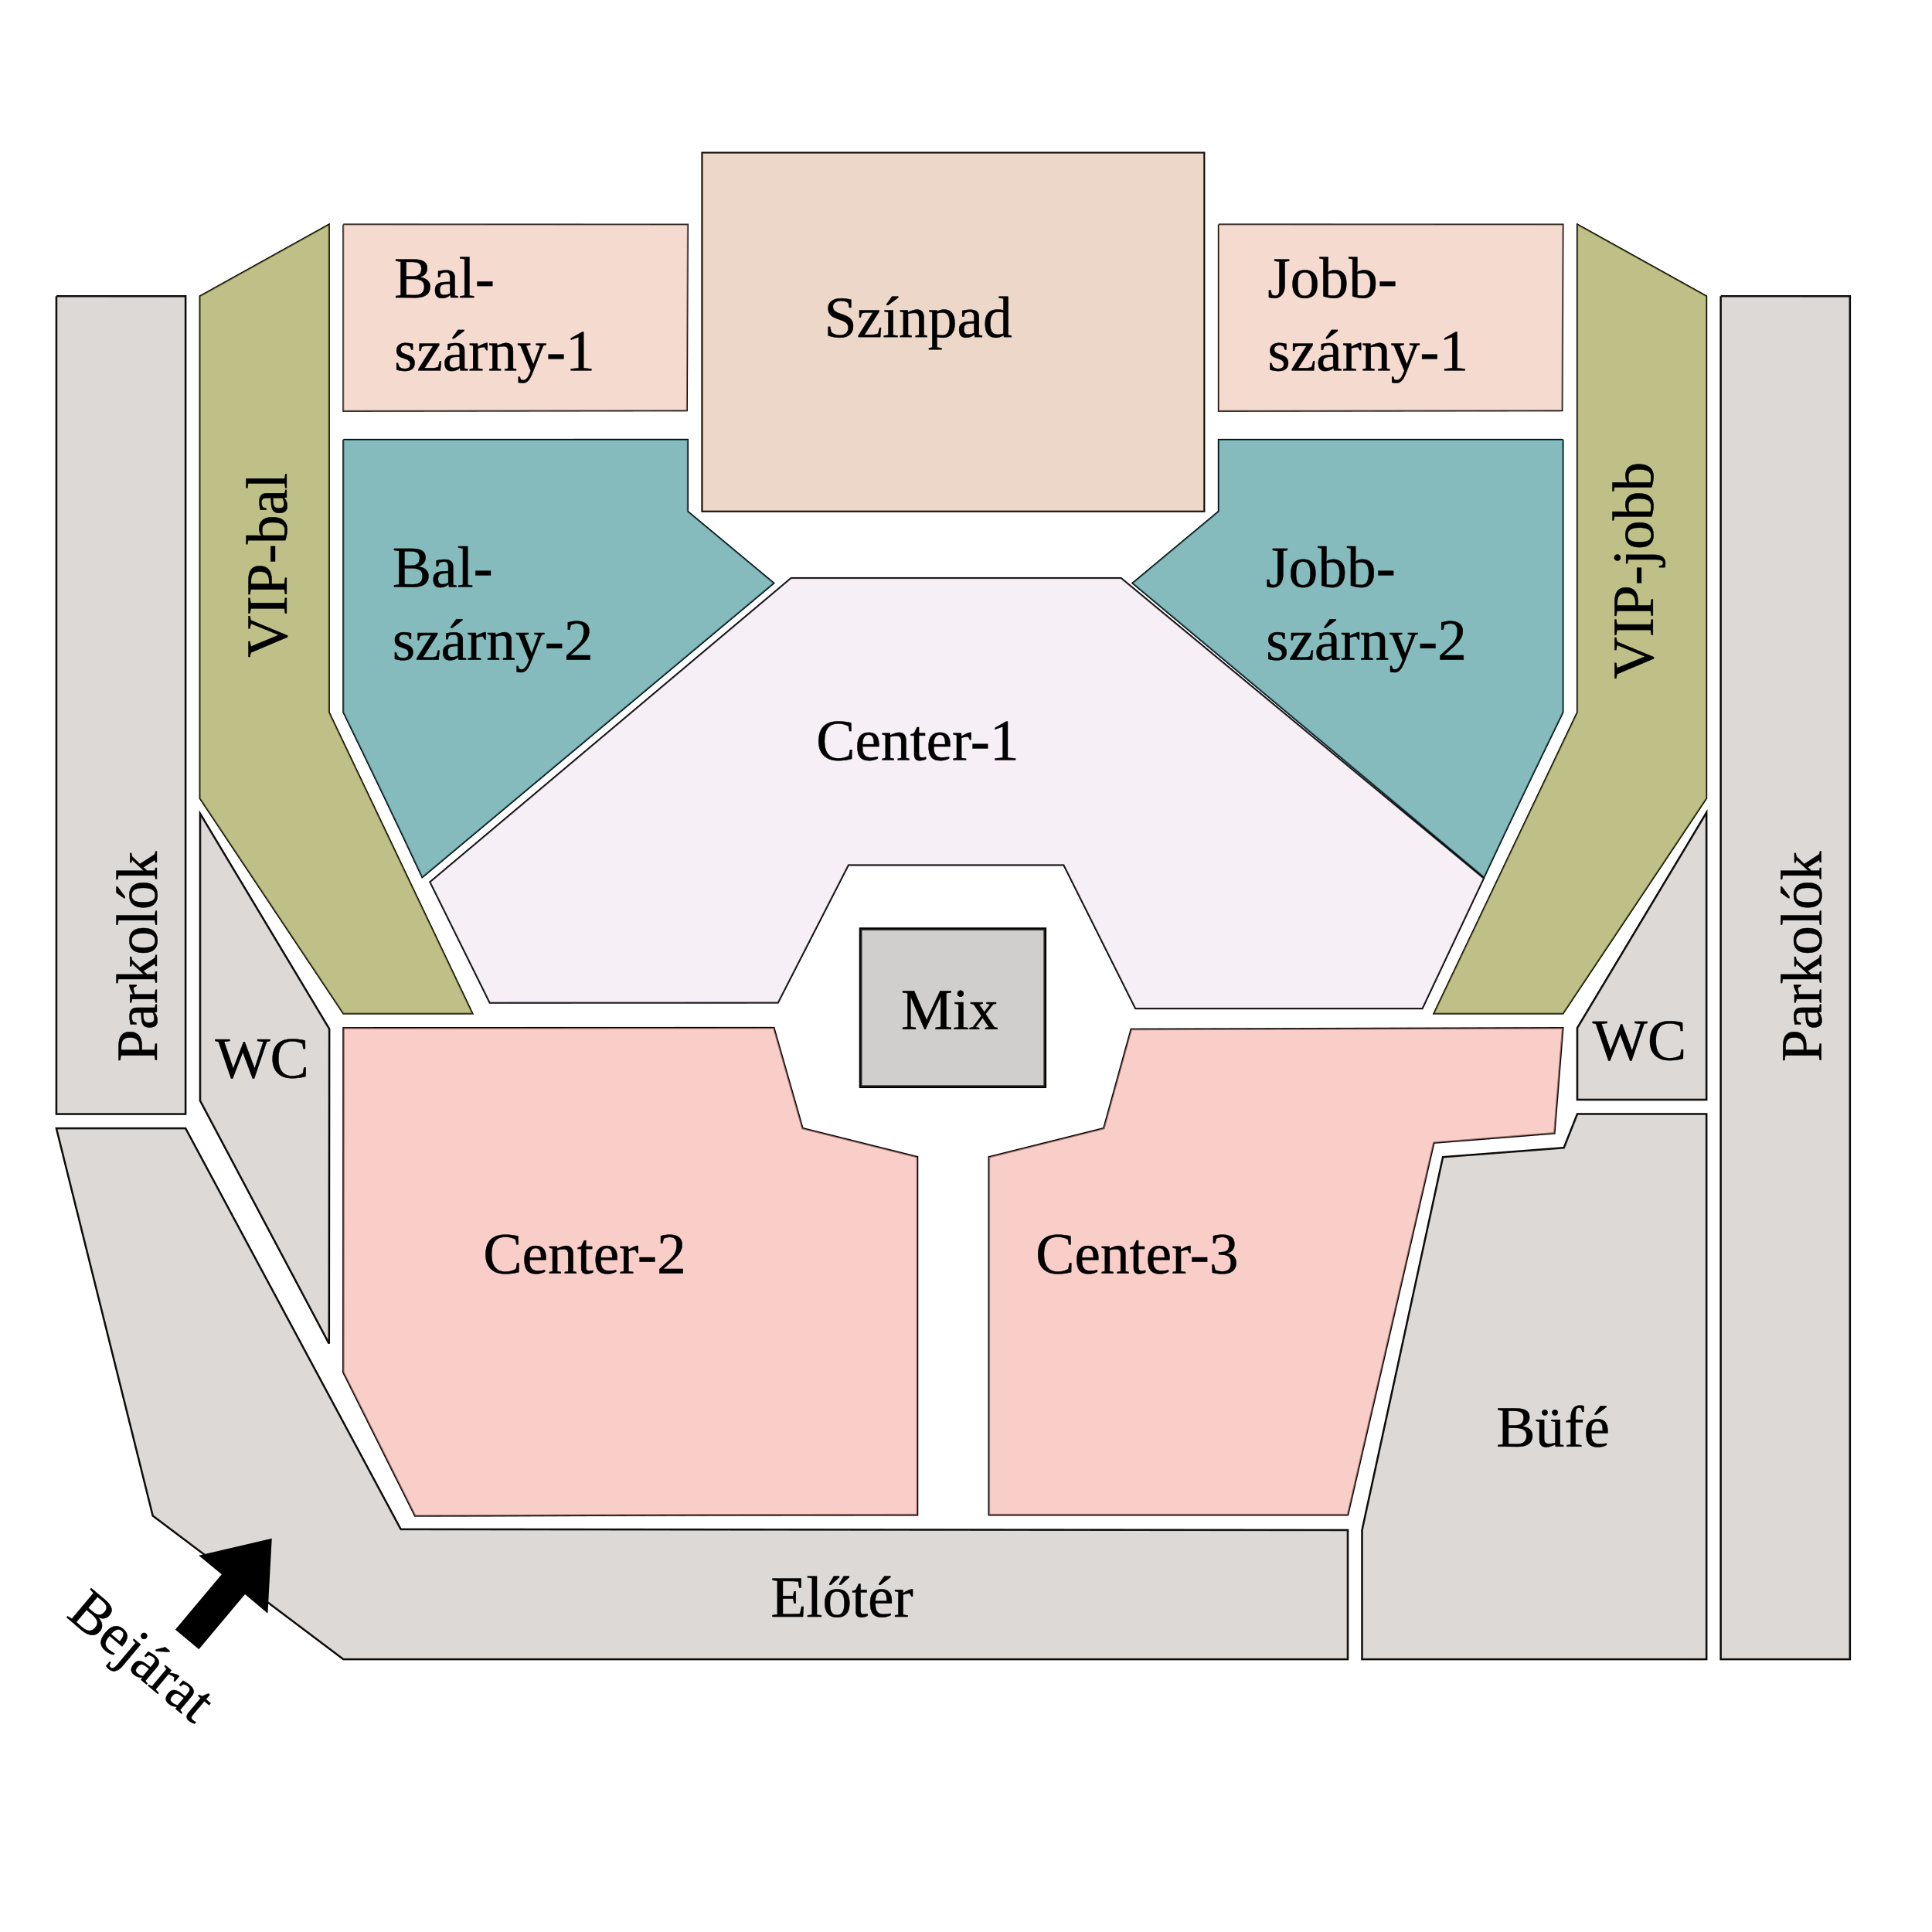
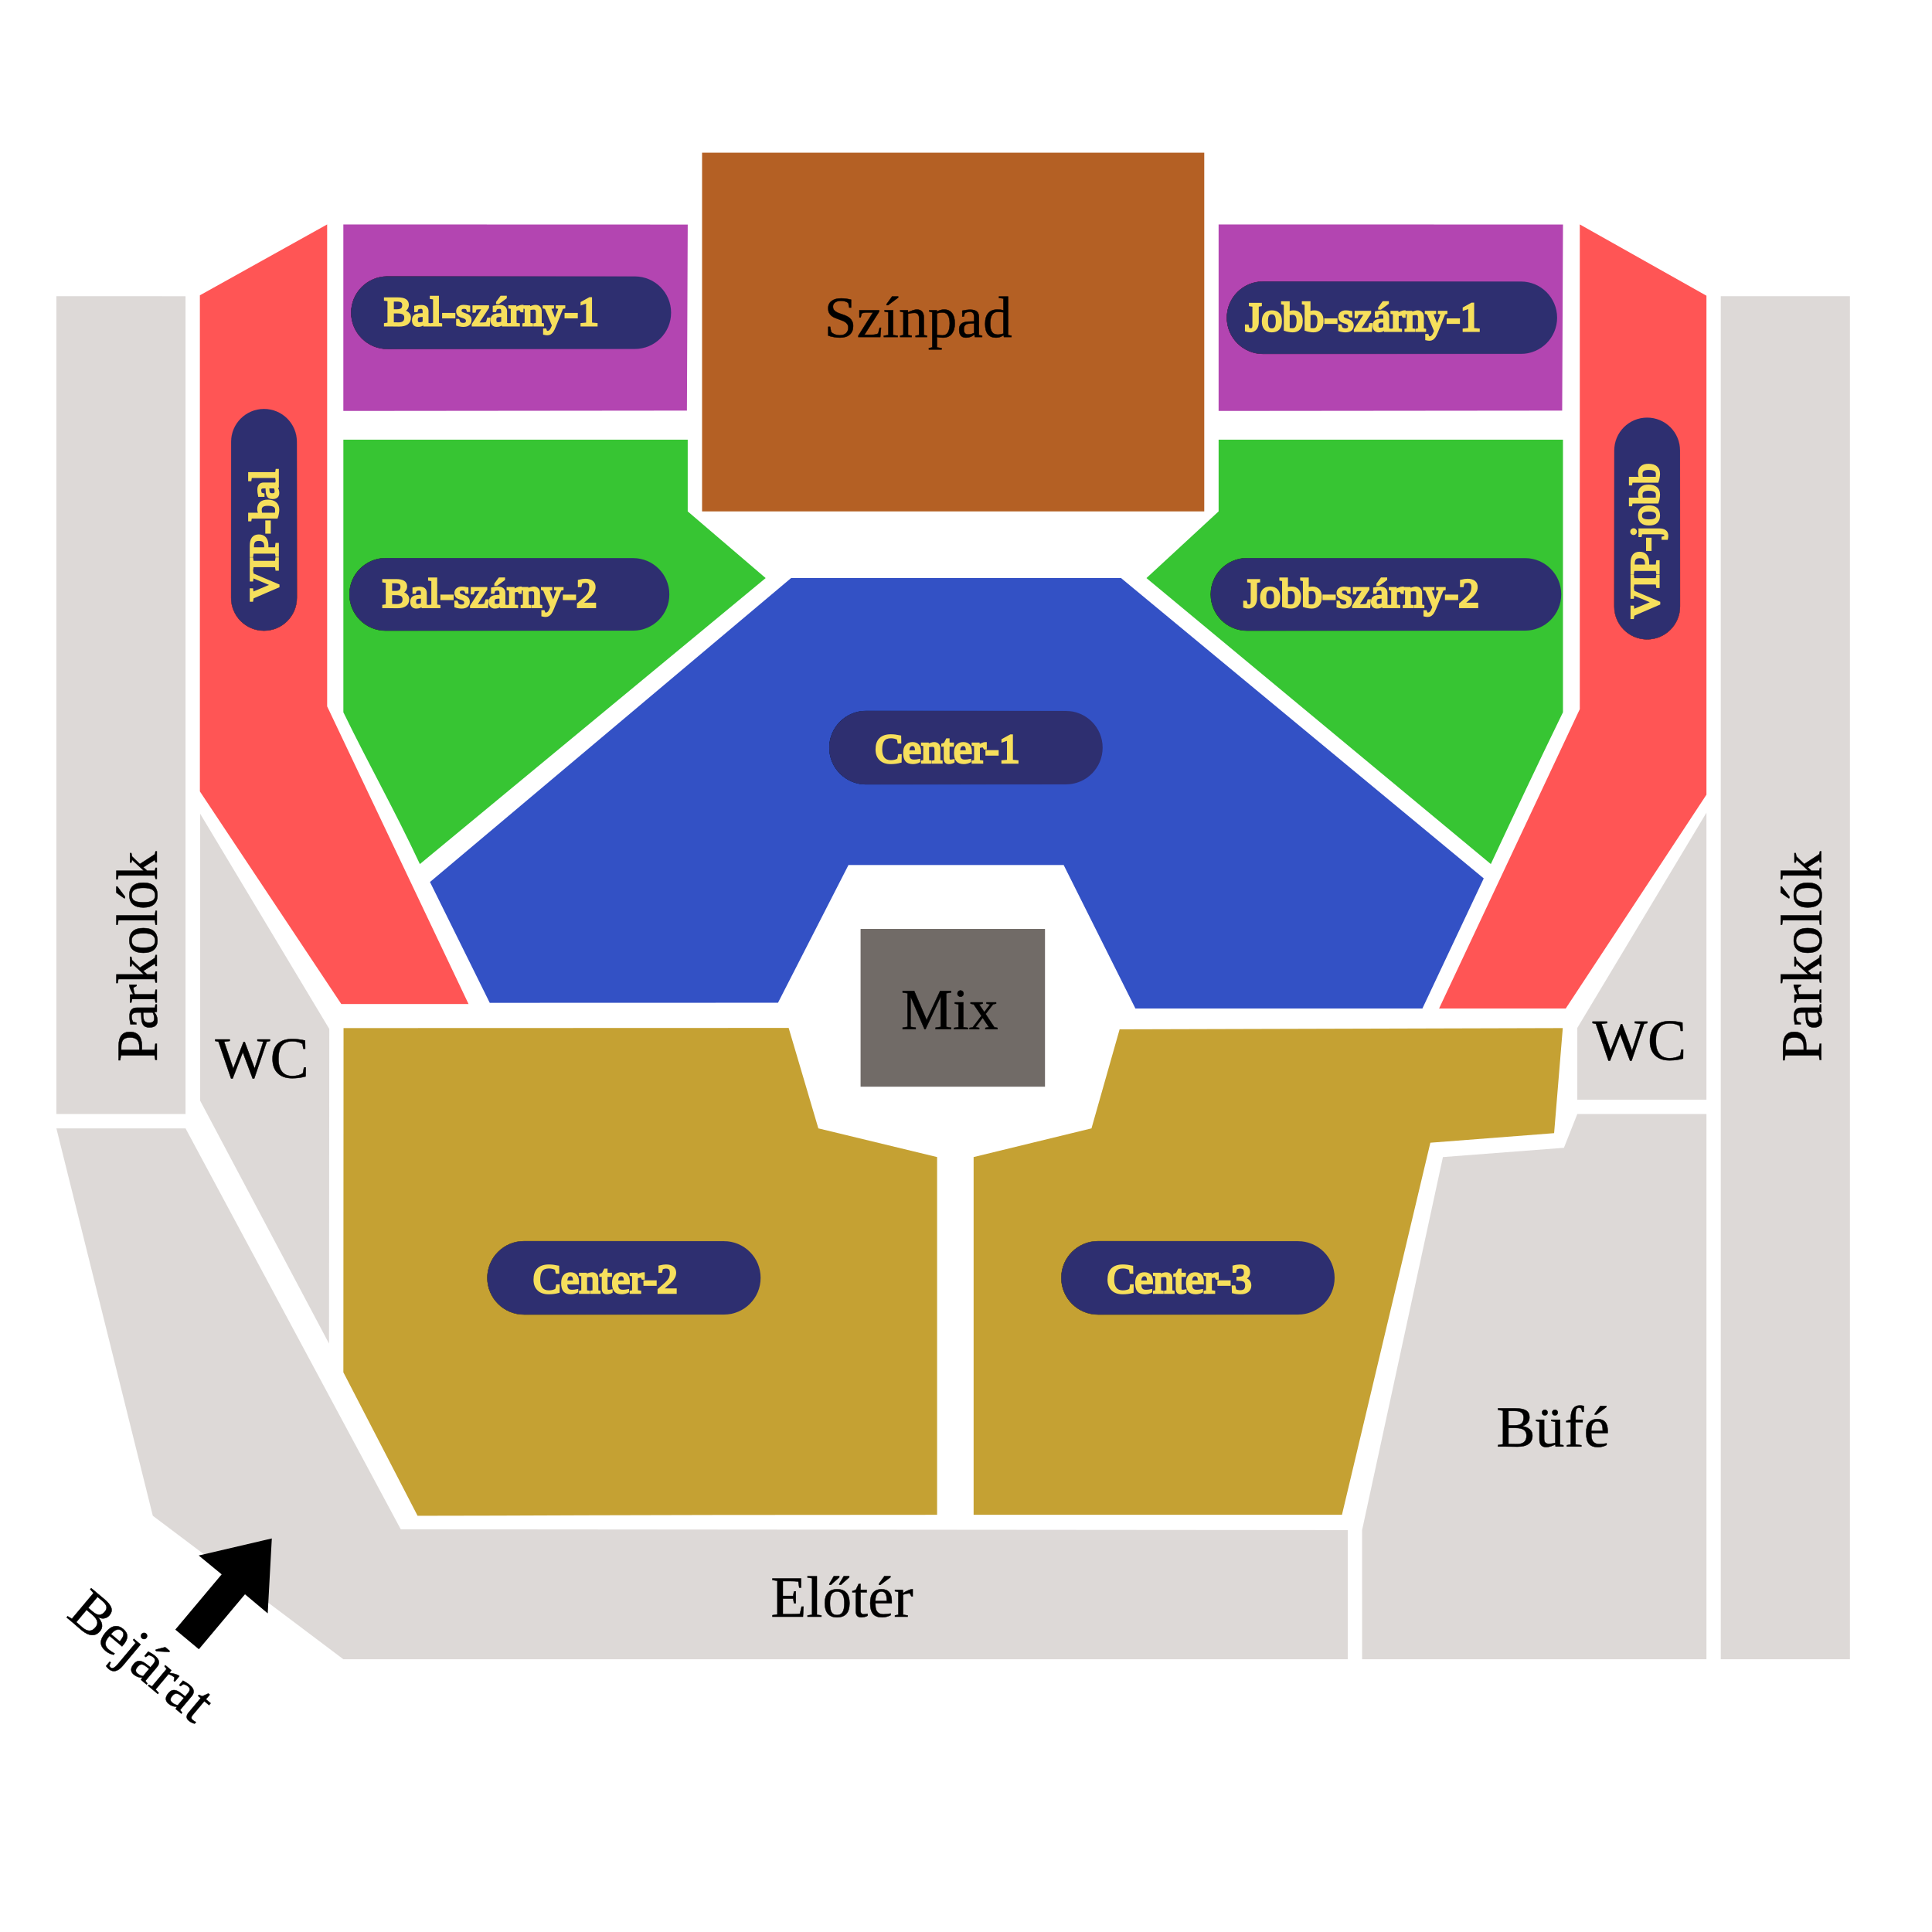
- <svg xmlns="http://www.w3.org/2000/svg" width="158.75mm" height="158.75mm" viewBox="0 0 158.75 158.75" version="1.1" id="svg1">
+ <svg xmlns="http://www.w3.org/2000/svg" xmlns:xlink="http://www.w3.org/1999/xlink" width="158.75mm" height="158.75mm" viewBox="0 0 158.75 158.75" version="1.1" id="svg1">
  <defs id="defs1">
    <rect x="198.425" y="113.386" width="60.075" height="15.114" id="rect12" />
    <rect x="198.425" y="113.386" width="60.075" height="15.114" id="rect12-6" />
    <rect x="198.425" y="113.386" width="60.075" height="15.114" id="rect12-6-3" />
    <rect x="198.425" y="113.386" width="60.075" height="15.114" id="rect12-6-3-6" />
    <rect x="198.425" y="113.386" width="60.075" height="15.114" id="rect12-6-3-6-7" />
    <rect x="198.425" y="113.386" width="60.075" height="15.114" id="rect12-6-3-8" />
    <rect x="198.425" y="113.386" width="60.075" height="15.114" id="rect12-6-6" />
    <rect x="198.425" y="113.386" width="60.075" height="15.114" id="rect12-6-6-5" />
    <rect x="198.425" y="113.386" width="60.075" height="15.114" id="rect12-6-6-9" />
    <rect x="198.425" y="113.386" width="60.075" height="15.114" id="rect12-6-6-4" />
    <rect x="198.425" y="113.386" width="60.075" height="15.114" id="rect12-6-6-4-9" />
    <rect x="198.425" y="113.386" width="76.737" height="37.013" id="rect12-6-3-6-5-5-9" />
    <rect x="198.425" y="113.386" width="76.709" height="13.719" id="rect12-6-3-6-5-5-9-1" />
    <rect x="198.425" y="113.386" width="76.709" height="13.719" id="rect12-6-3-6-5-5-9-9" />
    <rect x="198.425" y="113.386" width="76.709" height="13.719" id="rect12-6-3-6-5-5-9-1-0" />
    <rect x="198.425" y="113.386" width="60.075" height="15.114" id="rect12-6-3-6-6-5" />
    <rect x="198.425" y="113.386" width="60.075" height="15.114" id="rect12-6-3-6-6-1-3" />
    <rect x="198.425" y="113.386" width="60.075" height="15.114" id="rect12-6-3-6-8" />
    <rect x="198.425" y="113.386" width="76.737" height="37.013" id="rect12-6-3-6-5-5-9-6" />
    <rect x="198.425" y="113.386" width="76.737" height="37.013" id="rect12-6-3-6-5-5-9-6-8" />
    <rect x="198.425" y="113.386" width="76.737" height="37.013" id="rect12-6-3-6-5-5-9-64" />
    <rect x="198.425" y="113.386" width="76.737" height="37.013" id="rect12-6-3-6-5-5-9-6-84" />
+     <rect x="198.425" y="113.386" width="60.075" height="15.114" id="rect12-6-3-6-6-1-2-9-6-74" />
+     <linearGradient xlink:href="#linearGradient146" id="linearGradient7" gradientUnits="userSpaceOnUse" gradientTransform="matrix(1.029932,0,0,1.125509,-36.03653,-22.87837)" x1="101.157" y1="74.911" x2="122.958" y2="74.911" />
+     <linearGradient id="linearGradient146">
+       <stop style="stop-color:#000000;stop-opacity:1;" offset="0" id="stop146" />
+       <stop style="stop-color:#000000;stop-opacity:0;" offset="1" id="stop147" />
+     </linearGradient>
+     <rect x="198.425" y="113.386" width="60.075" height="15.114" id="rect12-6-3-6-6-1-2-9-6-74-0" />
+     <linearGradient xlink:href="#linearGradient146" id="linearGradient9" gradientUnits="userSpaceOnUse" gradientTransform="matrix(1.029932,0,0,1.125509,-16.97514,20.6871)" x1="101.157" y1="74.911" x2="122.958" y2="74.911" />
+     <rect x="198.425" y="113.386" width="60.075" height="15.114" id="rect12-6-3-6-6-1-2-9-6-74-7" />
+     <linearGradient xlink:href="#linearGradient146" id="linearGradient10" gradientUnits="userSpaceOnUse" gradientTransform="matrix(1.029932,0,0,1.125509,-64.13847,20.6871)" x1="101.157" y1="74.911" x2="122.958" y2="74.911" />
+     <rect x="198.425" y="113.386" width="90.826" height="17.438" id="rect12-6-3-6-6-1-2-9-6-74-04" />
+     <linearGradient xlink:href="#linearGradient146" id="linearGradient11" gradientUnits="userSpaceOnUse" gradientTransform="matrix(1.205569,0,0,1.112399,-93.23442,-34.49161)" x1="101.157" y1="74.911" x2="122.958" y2="74.911" />
+     <rect x="198.425" y="113.386" width="90.826" height="17.438" id="rect12-6-3-6-6-1-2-9-6-74-04-0" />
+     <linearGradient xlink:href="#linearGradient146" id="linearGradient12" gradientUnits="userSpaceOnUse" gradientTransform="matrix(1.205569,0,0,1.112399,-93.09252,-57.63764)" x1="101.157" y1="74.911" x2="122.958" y2="74.911" />
+     <rect x="198.425" y="113.386" width="90.826" height="17.438" id="rect12-6-3-6-6-1-2-9-6-74-04-5" />
+     <rect x="198.425" y="113.386" width="90.826" height="17.438" id="rect12-6-3-6-6-1-2-9-6-74-04-0-5" />
+     <linearGradient xlink:href="#linearGradient146" id="linearGradient13" gradientUnits="userSpaceOnUse" gradientTransform="matrix(1.320796,0,0,1.112131,-34.11727,-34.47158)" x1="101.157" y1="74.911" x2="122.958" y2="74.911" />
+     <linearGradient xlink:href="#linearGradient146" id="linearGradient14" gradientUnits="userSpaceOnUse" gradientTransform="matrix(1.244539,0,0,1.10951,-25.08035,-57.00898)" x1="101.157" y1="74.911" x2="122.958" y2="74.911" />
+     <rect x="198.425" y="113.386" width="90.826" height="17.438" id="rect12-6-3-6-6-1-2-9-6-74-04-2" />
+     <linearGradient xlink:href="#linearGradient146" id="linearGradient15" gradientUnits="userSpaceOnUse" gradientTransform="matrix(0.8357102,0,0,1.008625,-136.3585,-53.86431)" x1="101.157" y1="74.911" x2="122.958" y2="74.911" />
+     <rect x="198.425" y="113.386" width="90.826" height="17.438" id="rect12-6-3-6-6-1-2-9-6-74-04-2-5" />
+     <linearGradient xlink:href="#linearGradient146" id="linearGradient16" gradientUnits="userSpaceOnUse" gradientTransform="matrix(0.8357102,0,0,1.008625,-137.0713,59.7865)" x1="101.157" y1="74.911" x2="122.958" y2="74.911" />
  </defs>
  <g id="layer1">
-     <path style="fill:#b46024;fill-opacity:0.253;fill-rule:evenodd;stroke:#000000;stroke-width:0.137;paint-order:stroke markers fill" d="M 57.688,12.546 H 98.952 V 42.021 H 57.688 Z" id="szinpad" />
-     <g id="l02_bal_szarny_2">
-       <path style="fill:#409598;fill-opacity:0.64;fill-rule:evenodd;stroke:#000000;stroke-width:0.137;paint-order:stroke markers fill;cursor: pointer;" d="m 28.214,36.126 28.295,-1.91e-4 -3e-6,5.895 7.074,5.895 -28.885,24.169 C 32.575,67.547 30.407,63.031 28.214,58.526 v -22.401" class="l02_bal_szarny_2" />
+     <path style="fill:#b46024;fill-opacity:1;fill-rule:evenodd;stroke:none;stroke-width:0.137;paint-order:stroke markers fill" d="M 57.688,12.546 H 98.952 V 42.021 H 57.688 Z" id="szinpad" />
+     <g id="l02_bal_szarny_2" style="stroke:none;fill:#37c533;fill-opacity:1">
+       <path style="fill:#37c533;fill-opacity:1;fill-rule:evenodd;stroke:none;stroke-width:0.137;paint-order:stroke markers fill" d="m 28.214,36.126 28.295,-1.91e-4 -3e-6,5.895 6.404,5.479 L 34.5,71 C 32.377,66.462 30.407,63.031 28.214,58.526 v -22.401" class="l02_bal_szarny_2" id="path1" />
    </g>
-     <g id="l02_jobb_szarny_2">
-       <path style="fill:#409598;fill-opacity:0.64;fill-rule:evenodd;stroke:#000000;stroke-width:0.137;paint-order:stroke markers fill;cursor: pointer;" d="m 128.427,36.126 -28.295,0.001 0,5.893 -7.074,5.895 28.885,24.169 c 2.123,-4.538 4.291,-9.054 6.484,-13.558 v -22.401" class="l02_jobb_szarny_2" />
+     <g id="l02_jobb_szarny_2" style="stroke:none;fill:#37c533;fill-opacity:1">
+       <path style="fill:#37c533;fill-opacity:1;fill-rule:evenodd;stroke:none;stroke-width:0.137;paint-order:stroke markers fill" d="m 128.427,36.126 -28.295,0.001 v 5.893 L 94.202,47.5 122.5,71 c 2.123,-4.538 3.734,-7.969 5.927,-12.474 v -22.401" class="l02_jobb_szarny_2" id="path2" />
    </g>
-     <g id="l02_bal_szarny_1">
-       <path style="fill:#ecbfab;fill-opacity:0.573;fill-rule:evenodd;stroke:#000000;stroke-width:0.132;paint-order:stroke markers fill;cursor: pointer;" d="m 28.212,18.443 28.298,0.009 -0.067,15.287 -28.231,0.028 V 18.443" class="l02_bal_szarny_1" />
+     <g id="l02_bal_szarny_1" style="stroke:none;fill:#b345b1;fill-opacity:1">
+       <path style="fill:#b345b1;fill-opacity:1;fill-rule:evenodd;stroke:none;stroke-width:0.132;paint-order:stroke markers fill;cursor:pointer" d="m 28.212,18.443 28.298,0.009 -0.067,15.287 -28.231,0.028 V 18.443" class="l02_bal_szarny_1" id="path3" />
    </g>
-     <g id="l02_jobb_szarny_1">
-       <path style="fill:#ecbfab;fill-opacity:0.573;fill-rule:evenodd;stroke:#000000;stroke-width:0.132;paint-order:stroke markers fill;cursor: pointer;" d="m 100.131,18.443 28.298,0.006 -0.067,15.29 -28.231,0.028 V 18.443" class="l02_jobb_szarny_1" />
+     <g id="l02_jobb_szarny_1" style="stroke:none;fill:#b345b1;fill-opacity:1">
+       <path style="fill:#b345b1;fill-opacity:1;fill-rule:evenodd;stroke:none;stroke-width:0.132;paint-order:stroke markers fill;cursor:pointer" d="m 100.131,18.443 28.298,0.006 -0.067,15.29 -28.231,0.028 V 18.443" class="l02_jobb_szarny_1" id="path4" />
    </g>
-     <g id="l02_center_1">
-       <path d="m 65,47.5 -29.669,24.973 4.911,9.928 23.686,-0.007 5.788,-11.315 h 17.685 l 5.895,11.79 23.58,8.9e-5 5.041,-10.692 -29.8,-24.677 z" style="fill:#ddc1dd;fill-opacity:0.26;fill-rule:evenodd;stroke:#000000;stroke-width:0.137;paint-order:stroke markers fill;cursor: pointer;" class="l02_center_1" />
+     <g id="l02_center_1" style="stroke:none;fill:#3351c5;fill-opacity:1">
+       <path d="m 65,47.5 -29.669,24.973 4.911,9.928 23.686,-0.007 5.788,-11.315 h 17.685 l 5.895,11.79 23.58,8.9e-5 5.041,-10.692 -29.8,-24.677 z" style="fill:#3351c5;fill-opacity:1;fill-rule:evenodd;stroke:none;stroke-width:0.137;paint-order:stroke markers fill;cursor:pointer" class="l02_center_1" id="path5" />
    </g>
-     <g id="l02_vip_bal">
-       <path style="fill:#999a3e;fill-opacity:0.618;fill-rule:evenodd;stroke:#000000;stroke-width:0.137;paint-order:stroke markers fill;cursor: pointer;" d="M 27.035,18.441 16.424,24.336 v 41.264 l 11.79,17.685 h 10.611 L 27.035,58.526 Z" class="l02_vip_bal" />
+     <g id="l02_vip_bal" style="fill:#ff5555;fill-opacity:1;stroke:none" transform="matrix(0.9855077,0,0,0.987897,0.2380235,0.2231945)">
+       <path style="fill:#ff5555;fill-opacity:1;fill-rule:evenodd;stroke:none;stroke-width:0.137;paint-order:stroke markers fill" d="M 27.035,18.441 16.424,24.336 v 41.264 l 11.79,17.685 h 10.611 L 27.035,58.526 Z" class="l02_vip_bal" id="path6" />
    </g>
-     <g id="l02_vip_jobb">
-       <path style="fill:#999a3e;fill-opacity:0.618;fill-rule:evenodd;stroke:#000000;stroke-width:0.137;paint-order:stroke markers fill;cursor: pointer;" d="m 129.606,18.441 10.611,5.895 v 41.264 l -11.79,17.685 h -10.611 l 11.79,-24.758 z" class="l02_vip_jobb" />
+     <g id="l02_vip_jobb" style="fill:#ff5555;fill-opacity:1;stroke:none" transform="matrix(0.9808063,0,0,0.9935909,2.691268,0.1181921)">
+       <path style="fill:#ff5555;fill-opacity:1;fill-rule:evenodd;stroke:none;stroke-width:0.137;paint-order:stroke markers fill" d="m 129.606,18.441 10.611,5.895 v 41.264 l -11.79,17.685 h -10.611 l 11.79,-24.758 z" class="l02_vip_jobb" id="path7" />
    </g>
-     <g id="l02_center_2">
-       <path d="M 75.373,124.469 V 95.075 l -9.432,-2.358 -2.358,-8.253 -35.355,0.012 -0.014,28.284 5.895,11.79 c 9.432,0 11.965,-0.08 41.264,-0.08 z" style="fill:#f6aea5;fill-opacity:0.613;fill-rule:evenodd;stroke:#000000;stroke-width:0.163;paint-order:stroke markers fill;cursor: pointer;" class="l02_center_2" />
+     <g id="l02_center_2" style="fill:#c5a133;fill-opacity:1;stroke:none;stroke-opacity:1" transform="matrix(1.034504,0,0,1,-0.9734856,0)">
+       <path d="M 75.373,124.469 V 95.075 l -9.432,-2.358 -2.358,-8.253 -35.355,0.012 -0.014,28.284 5.895,11.79 c 9.432,0 11.965,-0.08 41.264,-0.08 z" style="fill:#c5a133;fill-opacity:1;fill-rule:evenodd;stroke:none;stroke-width:0.163;stroke-opacity:1;paint-order:stroke markers fill" class="l02_center_2" id="path8" />
    </g>
-     <g id="l02_center_3">
-       <path d="m 92.951,84.579 -2.251,8.138 -9.432,2.358 V 124.469 H 110.742 l 7.073,-30.573 9.903,-0.786 0.693,-8.634 z" style="fill:#f6aea5;fill-opacity:0.613;fill-rule:evenodd;stroke:#000000;stroke-width:0.163;paint-order:stroke markers fill;cursor: pointer;" class="l02_center_3" />
+     <g id="l02_center_3" style="fill:#c5a133;fill-opacity:1;stroke:none" transform="matrix(1.02689,0,0,1,-3.452948,0)">
+       <path d="m 92.951,84.579 -2.251,8.138 -9.432,2.358 V 124.469 H 110.742 l 7.073,-30.573 9.903,-0.786 0.693,-8.634 z" style="fill:#c5a133;fill-opacity:1;fill-rule:evenodd;stroke:none;stroke-width:0.163;paint-order:stroke markers fill" class="l02_center_3" id="path9" />
    </g>
-     <rect style="fill:#716b67;fill-opacity:0.328;fill-rule:evenodd;stroke:#000000;stroke-width:0.236;stroke-dasharray:none;paint-order:stroke markers fill" id="rect11" width="15.153" height="12.963" x="70.713" y="76.329" />
-     <text xml:space="preserve" transform="matrix(0,-0.3992791,0.3992791,0,-26.09139,133.2566)" id="text12" style="white-space:pre;shape-inside:url(#rect12);display:inline;fill:#000000;fill-opacity:1;fill-rule:evenodd;stroke:#000000;stroke-width:0.076;stroke-dasharray:none;stroke-opacity:1;paint-order:stroke markers fill">
-       <tspan x="198.426" y="124.335" id="tspan1">VIP-bal</tspan>
-     </text>
-     <text xml:space="preserve" transform="matrix(0,-0.3992791,0.3992791,0,86.17274,135.0241)" id="text12-6" style="white-space:pre;shape-inside:url(#rect12-6);display:inline;fill:#000000;fill-opacity:1;fill-rule:evenodd;stroke:#000000;stroke-width:0.076;stroke-dasharray:none;stroke-opacity:1;paint-order:stroke markers fill">
-       <tspan x="198.426" y="124.335" id="tspan2">VIP-jobb</tspan>
-     </text>
-     <text xml:space="preserve" transform="matrix(0.3992791,0,0,0.3992791,-12.16324,12.8026)" id="text12-6-6" style="white-space:pre;shape-inside:url(#rect12-6-3);display:inline;fill:#000000;fill-opacity:1;fill-rule:evenodd;stroke:#000000;stroke-width:0.076;stroke-dasharray:none;stroke-opacity:1;paint-order:stroke markers fill">
-       <tspan x="198.426" y="124.335" id="tspan3">Center-1</tspan>
-     </text>
+     <rect style="fill:#716b67;fill-opacity:1;fill-rule:evenodd;stroke:none;stroke-width:0.236;stroke-dasharray:none;paint-order:stroke markers fill" id="rect11" width="15.153" height="12.963" x="70.713" y="76.329" />
    <text xml:space="preserve" transform="matrix(0.3992791,0,0,0.3992791,-11.49647,-21.95131)" id="text12-6-6-7" style="white-space:pre;shape-inside:url(#rect12-6-3-8);display:inline;fill:#000000;fill-opacity:1;fill-rule:evenodd;stroke:#000000;stroke-width:0.076;stroke-dasharray:none;stroke-opacity:1;paint-order:stroke markers fill">
-       <tspan x="198.426" y="124.335" id="tspan4">Színpad</tspan>
-     </text>
-     <text xml:space="preserve" transform="matrix(0.3992791,0,0,0.3992791,-39.52207,54.98056)" id="text12-6-6-8" style="white-space:pre;shape-inside:url(#rect12-6-3-6);display:inline;fill:#000000;fill-opacity:1;fill-rule:evenodd;stroke:#000000;stroke-width:0.076;stroke-dasharray:none;stroke-opacity:1;paint-order:stroke markers fill">
-       <tspan x="198.426" y="124.335" id="tspan5">Center-2</tspan>
-     </text>
-     <text xml:space="preserve" transform="matrix(0.3992791,0,0,0.3992791,5.868305,54.98056)" id="text12-6-6-8-4" style="white-space:pre;shape-inside:url(#rect12-6-3-6-8);display:inline;fill:#000000;fill-opacity:1;fill-rule:evenodd;stroke:#000000;stroke-width:0.076;stroke-dasharray:none;stroke-opacity:1;paint-order:stroke markers fill">
-       <tspan x="198.426" y="124.335" id="tspan6">Center-3</tspan>
+       <tspan x="198.426" y="124.335" id="tspan2">Színpad</tspan>
    </text>
    <text xml:space="preserve" transform="matrix(0.3992791,0,0,0.3992791,-5.195871,34.91961)" id="text12-6-6-8-9" style="white-space:pre;shape-inside:url(#rect12-6-3-6-7);display:inline;fill:#000000;fill-opacity:1;fill-rule:evenodd;stroke:#000000;stroke-width:0.076;stroke-dasharray:none;stroke-opacity:1;paint-order:stroke markers fill">
-       <tspan x="198.426" y="124.335" id="tspan7">Mix</tspan>
+       <tspan x="198.426" y="124.335" id="tspan3">Mix</tspan>
    </text>
-     <text xml:space="preserve" transform="matrix(0.3992791,0,0,0.3992791,-46.84316,-25.19528)" id="text12-6-6-8-6-2-3" style="white-space:pre;shape-inside:url(#rect12-6-3-6-5-5-9);display:inline;fill:#000000;fill-opacity:1;fill-rule:evenodd;stroke:#000000;stroke-width:0.076;stroke-dasharray:none;stroke-opacity:1;paint-order:stroke markers fill">
-       <tspan x="198.426" y="124.335" id="tspan8">Bal-
- </tspan>
-       <tspan x="198.426" y="139.335" id="tspan9">szárny-1
- </tspan>
+     <path style="fill:#786a60;fill-opacity:0.253;fill-rule:evenodd;stroke:none;stroke-width:0.163;stroke-dasharray:none;stroke-opacity:1;paint-order:stroke markers fill" d="m 140.216,66.779 -10.611,17.685 v 5.895 h 10.611 z" id="path12" />
+     <text xml:space="preserve" transform="matrix(0.3992791,0,0,0.3992791,51.62412,37.43509)" id="text12-6-7" style="white-space:pre;shape-inside:url(#rect12-6-6);display:inline;fill:#000000;fill-opacity:1;fill-rule:evenodd;stroke:#000000;stroke-width:0.076;stroke-dasharray:none;stroke-opacity:1;paint-order:stroke markers fill">
+       <tspan x="198.426" y="124.335" id="tspan4">WC</tspan>
    </text>
-     <text xml:space="preserve" transform="matrix(0.3992791,0,0,0.3992791,-46.98328,-1.426032)" id="text12-6-6-8-6-2-3-9" style="white-space:pre;shape-inside:url(#rect12-6-3-6-5-5-9-6);display:inline;fill:#000000;fill-opacity:1;fill-rule:evenodd;stroke:#000000;stroke-width:0.076;stroke-dasharray:none;stroke-opacity:1;paint-order:stroke markers fill">
-       <tspan x="198.426" y="124.335" id="tspan10">Bal-
- </tspan>
-       <tspan x="198.426" y="139.335" id="tspan11">szárny-2
- </tspan>
+     <path style="fill:#786a60;fill-opacity:0.253;fill-rule:evenodd;stroke:none;stroke-width:0.163;stroke-dasharray:none;stroke-opacity:1;paint-order:stroke markers fill" d="M 16.448,66.864 27.058,84.549 27.035,110.401 16.448,90.444 Z" id="path12-1" />
+     <text xml:space="preserve" transform="matrix(0.3992791,0,0,0.3992791,-61.55336,38.90246)" id="text12-6-7-0" style="white-space:pre;shape-inside:url(#rect12-6-6-5);display:inline;fill:#000000;fill-opacity:1;fill-rule:evenodd;stroke:#000000;stroke-width:0.076;stroke-dasharray:none;stroke-opacity:1;paint-order:stroke markers fill">
+       <tspan x="198.426" y="124.335" id="tspan5">WC</tspan>
    </text>
-     <text xml:space="preserve" transform="matrix(0.3992791,0,0,0.3992791,24.93468,-25.19513)" id="text12-6-6-8-6-2-3-3" style="white-space:pre;shape-inside:url(#rect12-6-3-6-5-5-9-64);display:inline;fill:#000000;fill-opacity:1;fill-rule:evenodd;stroke:#000000;stroke-width:0.076;stroke-dasharray:none;stroke-opacity:1;paint-order:stroke markers fill">
-       <tspan x="198.426" y="124.335" id="tspan12">Jobb-</tspan>
-       <tspan x="198.426" y="139.335" id="tspan13">szárny-1
- </tspan>
+     <path style="fill:#786a60;fill-opacity:0.253;fill-rule:evenodd;stroke:none;stroke-width:0.163;stroke-dasharray:none;stroke-opacity:1;paint-order:stroke markers fill" d="m 111.921,125.728 6.643,-30.653 9.942,-0.762 1.1,-2.775 h 10.611 v 44.801 h -28.295 z" id="path13" />
+     <text xml:space="preserve" transform="matrix(0.3992791,0,0,0.3992791,43.72796,69.2159)" id="text12-6-7-5" style="white-space:pre;shape-inside:url(#rect12-6-6-9);display:inline;fill:#000000;fill-opacity:1;fill-rule:evenodd;stroke:#000000;stroke-width:0.076;stroke-dasharray:none;stroke-opacity:1;paint-order:stroke markers fill">
+       <tspan x="198.426" y="124.335" id="tspan6">Büfé</tspan>
    </text>
-     <text xml:space="preserve" transform="matrix(0.3992791,0,0,0.3992791,24.79455,-1.425886)" id="text12-6-6-8-6-2-3-9-7" style="white-space:pre;shape-inside:url(#rect12-6-3-6-5-5-9-6-84);display:inline;fill:#000000;fill-opacity:1;fill-rule:evenodd;stroke:#000000;stroke-width:0.076;stroke-dasharray:none;stroke-opacity:1;paint-order:stroke markers fill">
-       <tspan x="198.426" y="124.335" id="tspan14">Jobb-</tspan>
-       <tspan x="198.426" y="139.335" id="tspan15">szárny-2
- </tspan>
+     <path style="fill:#786a60;fill-opacity:0.253;fill-rule:evenodd;stroke:none;stroke-width:0.163;stroke-dasharray:none;stroke-opacity:1;paint-order:stroke markers fill" d="M 4.634,24.336 V 91.538 H 15.245 l 0,-67.198 -10.611,-0.003" id="path16" />
+     <text xml:space="preserve" transform="matrix(0,-0.3992791,0.3992791,0,-36.75739,166.485)" id="text12-6-7-6" style="white-space:pre;shape-inside:url(#rect12-6-6-4);display:inline;fill:#000000;fill-opacity:1;fill-rule:evenodd;stroke:#000000;stroke-width:0.076;stroke-dasharray:none;stroke-opacity:1;paint-order:stroke markers fill">
+       <tspan x="198.426" y="124.335" id="tspan7">Parkolók</tspan>
    </text>
-     <path style="fill:#786a60;fill-opacity:0.253;fill-rule:evenodd;stroke:#000000;stroke-width:0.163;stroke-dasharray:none;stroke-opacity:1;paint-order:stroke markers fill" d="m 140.216,66.779 -10.611,17.685 v 5.895 h 10.611 z" id="path12" />
-     <text xml:space="preserve" transform="matrix(0.3992791,0,0,0.3992791,51.62412,37.43509)" id="text12-6-7" style="white-space:pre;shape-inside:url(#rect12-6-6);display:inline;fill:#000000;fill-opacity:1;fill-rule:evenodd;stroke:#000000;stroke-width:0.076;stroke-dasharray:none;stroke-opacity:1;paint-order:stroke markers fill">
-       <tspan x="198.426" y="124.335" id="tspan16">WC</tspan>
+     <path style="fill:#786a60;fill-opacity:0.253;fill-rule:evenodd;stroke:none;stroke-width:0.163;stroke-dasharray:none;stroke-opacity:1;paint-order:stroke markers fill" d="M 141.395,24.336 V 136.339 h 10.611 l 0,-112 -10.611,-0.002" id="path16-4" />
+     <text xml:space="preserve" transform="matrix(0,-0.3992791,0.3992791,0,100.0036,166.485)" id="text12-6-7-6-4" style="white-space:pre;shape-inside:url(#rect12-6-6-4-9);display:inline;fill:#000000;fill-opacity:1;fill-rule:evenodd;stroke:#000000;stroke-width:0.076;stroke-dasharray:none;stroke-opacity:1;paint-order:stroke markers fill">
+       <tspan x="198.426" y="124.335" id="tspan8">Parkolók</tspan>
    </text>
-     <path style="fill:#786a60;fill-opacity:0.253;fill-rule:evenodd;stroke:#000000;stroke-width:0.163;stroke-dasharray:none;stroke-opacity:1;paint-order:stroke markers fill" d="M 16.448,66.864 27.058,84.549 27.035,110.401 16.448,90.444 Z" id="path12-1" />
-     <text xml:space="preserve" transform="matrix(0.3992791,0,0,0.3992791,-61.55336,38.90246)" id="text12-6-7-0" style="white-space:pre;shape-inside:url(#rect12-6-6-5);display:inline;fill:#000000;fill-opacity:1;fill-rule:evenodd;stroke:#000000;stroke-width:0.076;stroke-dasharray:none;stroke-opacity:1;paint-order:stroke markers fill">
-       <tspan x="198.426" y="124.335" id="tspan17">WC</tspan>
-     </text>
-     <path style="fill:#786a60;fill-opacity:0.253;fill-rule:evenodd;stroke:#000000;stroke-width:0.163;stroke-dasharray:none;stroke-opacity:1;paint-order:stroke markers fill" d="m 111.921,125.728 6.643,-30.653 9.942,-0.762 1.1,-2.775 h 10.611 v 44.801 h -28.295 z" id="path13" />
-     <text xml:space="preserve" transform="matrix(0.3992791,0,0,0.3992791,43.72796,69.2159)" id="text12-6-7-5" style="white-space:pre;shape-inside:url(#rect12-6-6-9);display:inline;fill:#000000;fill-opacity:1;fill-rule:evenodd;stroke:#000000;stroke-width:0.076;stroke-dasharray:none;stroke-opacity:1;paint-order:stroke markers fill">
-       <tspan x="198.426" y="124.335" id="tspan18">Büfé</tspan>
-     </text>
-     <path style="fill:#786a60;fill-opacity:0.253;fill-rule:evenodd;stroke:#000000;stroke-width:0.163;stroke-dasharray:none;stroke-opacity:1;paint-order:stroke markers fill" d="M 4.634,24.336 V 91.538 H 15.245 l 0,-67.198 -10.611,-0.003" id="path16" />
-     <text xml:space="preserve" transform="matrix(0,-0.3992791,0.3992791,0,-36.75739,166.485)" id="text12-6-7-6" style="white-space:pre;shape-inside:url(#rect12-6-6-4);display:inline;fill:#000000;fill-opacity:1;fill-rule:evenodd;stroke:#000000;stroke-width:0.076;stroke-dasharray:none;stroke-opacity:1;paint-order:stroke markers fill">
-       <tspan x="198.426" y="124.335" id="tspan19">Parkolók</tspan>
-     </text>
-     <path style="fill:#786a60;fill-opacity:0.253;fill-rule:evenodd;stroke:#000000;stroke-width:0.163;stroke-dasharray:none;stroke-opacity:1;paint-order:stroke markers fill" d="M 141.395,24.336 V 136.339 h 10.611 l 0,-112 -10.611,-0.002" id="path16-4" />
-     <text xml:space="preserve" transform="matrix(0,-0.3992791,0.3992791,0,100.0036,166.485)" id="text12-6-7-6-4" style="white-space:pre;shape-inside:url(#rect12-6-6-4-9);display:inline;fill:#000000;fill-opacity:1;fill-rule:evenodd;stroke:#000000;stroke-width:0.076;stroke-dasharray:none;stroke-opacity:1;paint-order:stroke markers fill">
-       <tspan x="198.426" y="124.335" id="tspan20">Parkolók</tspan>
-     </text>
-     <path id="rect13" style="fill:#786a60;fill-opacity:0.253;fill-rule:evenodd;stroke:#000000;stroke-width:0.163;paint-order:stroke markers fill" d="m 15.245,92.717 17.685,32.944 77.812,0.067 v 10.611 H 28.214 L 12.557,124.549 4.634,92.717 Z" />
+     <path id="rect13" style="fill:#786a60;fill-opacity:0.253;fill-rule:evenodd;stroke:none;stroke-width:0.163;paint-order:stroke markers fill" d="m 15.245,92.717 17.685,32.944 77.812,0.067 v 10.611 H 28.214 L 12.557,124.549 4.634,92.717 Z" />
    <text xml:space="preserve" transform="matrix(0.3992791,0,0,0.3992791,-15.89525,83.19842)" id="text12-6-6-8-98" style="white-space:pre;shape-inside:url(#rect12-6-3-6-6-5);display:inline;fill:#000000;fill-opacity:1;fill-rule:evenodd;stroke:#000000;stroke-width:0.076;stroke-dasharray:none;stroke-opacity:1;paint-order:stroke markers fill">
-       <tspan x="198.426" y="124.335" id="tspan21">Előtér</tspan>
+       <tspan x="198.426" y="124.335" id="tspan9">Előtér</tspan>
    </text>
    <text xml:space="preserve" transform="matrix(0.3058656,0.2566517,-0.2566517,0.3058656,-23.40972,43.85617)" id="text12-6-6-8-98-9" style="white-space:pre;shape-inside:url(#rect12-6-3-6-6-1-3);display:inline;fill:#000000;fill-opacity:1;fill-rule:evenodd;stroke:#000000;stroke-width:0.076;stroke-dasharray:none;stroke-opacity:1;paint-order:stroke markers fill">
-       <tspan x="198.426" y="124.335" id="tspan22">Bejárat</tspan>
+       <tspan x="198.426" y="124.335" id="tspan10">Bejárat</tspan>
    </text>
    <path style="fill:#000000;fill-opacity:1;fill-rule:evenodd;stroke:#000000;stroke-width:0.163;stroke-dasharray:none;stroke-opacity:1;paint-order:stroke markers fill" d="m 14.519,133.893 1.812,1.509 3.789,-4.516 1.806,1.516 0.322,-5.886 -5.741,1.339 1.822,1.497 z" id="path15" />
+     <rect style="fill:#2e2f70;fill-opacity:1;fill-rule:nonzero;stroke:url(#linearGradient7);stroke-width:0.029;paint-order:stroke markers fill" id="rect12-2-2" width="22.454" height="6.027" x="68.148" y="58.421" ry="3.013" />
+     <text xml:space="preserve" transform="matrix(0.2849018,0,0,0.2790221,15.36781,27.9596)" id="text12-6-6-8-98-9-3-0-6-9" style="white-space:pre;shape-inside:url(#rect12-6-3-6-6-1-2-9-6-74);display:inline;fill:#f6df5c;fill-opacity:1;fill-rule:evenodd;stroke:#f6df5c;stroke-width:0.709;stroke-dasharray:none;stroke-opacity:1;paint-order:stroke markers fill">
+       <tspan x="198.426" y="124.335" id="tspan11">Center-1</tspan>
+     </text>
+     <rect style="fill:#2e2f70;fill-opacity:1;fill-rule:nonzero;stroke:url(#linearGradient11);stroke-width:0.031;paint-order:stroke markers fill" id="rect12-2-2-0" width="26.283" height="5.957" x="28.717" y="45.861" ry="2.978" />
+     <text xml:space="preserve" transform="matrix(0.2849018,0,0,0.2790221,-25.12164,15.18032)" id="text12-6-6-8-98-9-3-0-6-9-0" style="white-space:pre;shape-inside:url(#rect12-6-3-6-6-1-2-9-6-74-04);display:inline;fill:#f6df5c;fill-opacity:1;fill-rule:evenodd;stroke:#f6df5c;stroke-width:0.709;stroke-dasharray:none;stroke-opacity:1;paint-order:stroke markers fill">
+       <tspan x="198.426" y="124.335" id="tspan12">Bal-szárny-2</tspan>
+     </text>
+     <rect style="fill:#2e2f70;fill-opacity:1;fill-rule:nonzero;stroke:url(#linearGradient15);stroke-width:0.024;paint-order:stroke markers fill" id="rect12-2-2-0-1" width="18.22" height="5.401" x="-51.821" y="18.992" ry="2.701" transform="rotate(-90)" />
+     <text xml:space="preserve" transform="matrix(0,-0.2849018,0.2790221,0,-11.87861,105.9165)" id="text12-6-6-8-98-9-3-0-6-9-0-7" style="white-space:pre;shape-inside:url(#rect12-6-3-6-6-1-2-9-6-74-04-2);display:inline;fill:#f6df5c;fill-opacity:1;fill-rule:evenodd;stroke:#f6df5c;stroke-width:0.709;stroke-dasharray:none;stroke-opacity:1;paint-order:stroke markers fill">
+       <tspan x="198.426" y="124.335" id="tspan13">VIP-bal</tspan>
+     </text>
+     <rect style="fill:#2e2f70;fill-opacity:1;fill-rule:nonzero;stroke:url(#linearGradient16);stroke-width:0.024;paint-order:stroke markers fill" id="rect12-2-2-0-1-8" width="18.22" height="5.401" x="-52.534" y="132.643" ry="2.701" transform="rotate(-90)" />
+     <text xml:space="preserve" transform="matrix(0,-0.2849018,0.2790221,0,101.5776,107.3383)" id="text12-6-6-8-98-9-3-0-6-9-0-7-8" style="white-space:pre;shape-inside:url(#rect12-6-3-6-6-1-2-9-6-74-04-2-5);display:inline;fill:#f6df5c;fill-opacity:1;fill-rule:evenodd;stroke:#f6df5c;stroke-width:0.709;stroke-dasharray:none;stroke-opacity:1;paint-order:stroke markers fill">
+       <tspan x="198.426" y="124.335" id="tspan14">VIP-jobb</tspan>
+     </text>
+     <rect style="fill:#2e2f70;fill-opacity:1;fill-rule:nonzero;stroke:url(#linearGradient12);stroke-width:0.031;paint-order:stroke markers fill" id="rect12-2-2-0-3" width="26.283" height="5.957" x="28.859" y="22.715" ry="2.978" />
+     <text xml:space="preserve" transform="matrix(0.2849018,0,0,0.2790221,-24.97975,-7.9657)" id="text12-6-6-8-98-9-3-0-6-9-0-5" style="white-space:pre;shape-inside:url(#rect12-6-3-6-6-1-2-9-6-74-04-0);display:inline;fill:#f6df5c;fill-opacity:1;fill-rule:evenodd;stroke:#f6df5c;stroke-width:0.709;stroke-dasharray:none;stroke-opacity:1;paint-order:stroke markers fill">
+       <tspan x="198.426" y="124.335" id="tspan15">Bal-szárny-1</tspan>
+     </text>
+     <rect style="fill:#2e2f70;fill-opacity:1;fill-rule:nonzero;stroke:url(#linearGradient13);stroke-width:0.032;paint-order:stroke markers fill" id="rect12-2-2-0-8" width="28.795" height="5.955" x="99.49" y="45.862" ry="2.978" />
+     <text xml:space="preserve" transform="matrix(0.2849018,0,0,0.2790221,45.65079,15.18032)" id="text12-6-6-8-98-9-3-0-6-9-0-53" style="white-space:pre;shape-inside:url(#rect12-6-3-6-6-1-2-9-6-74-04-5);display:inline;fill:#f6df5c;fill-opacity:1;fill-rule:evenodd;stroke:#f6df5c;stroke-width:0.709;stroke-dasharray:none;stroke-opacity:1;paint-order:stroke markers fill">
+       <tspan x="198.426" y="124.335" id="tspan16">Jobb-szárny-2</tspan>
+     </text>
+     <rect style="fill:#2e2f70;fill-opacity:1;fill-rule:nonzero;stroke:url(#linearGradient14);stroke-width:0.031;paint-order:stroke markers fill" id="rect12-2-2-0-3-6" width="27.133" height="5.941" x="100.813" y="23.135" ry="2.971" />
+     <text xml:space="preserve" transform="matrix(0.2849018,0,0,0.2790221,45.79269,-7.515927)" id="text12-6-6-8-98-9-3-0-6-9-0-5-6" style="white-space:pre;shape-inside:url(#rect12-6-3-6-6-1-2-9-6-74-04-0-5);display:inline;fill:#f6df5c;fill-opacity:1;fill-rule:evenodd;stroke:#f6df5c;stroke-width:0.709;stroke-dasharray:none;stroke-opacity:1;paint-order:stroke markers fill">
+       <tspan x="198.426" y="124.335" id="tspan17">Jobb-szárny-1</tspan>
+     </text>
+     <rect style="fill:#2e2f70;fill-opacity:1;fill-rule:nonzero;stroke:url(#linearGradient9);stroke-width:0.029;paint-order:stroke markers fill" id="rect12-2-2-4" width="22.454" height="6.027" x="87.209" y="101.987" ry="3.013" />
+     <text xml:space="preserve" transform="matrix(0.2849018,0,0,0.2790221,34.42919,71.52507)" id="text12-6-6-8-98-9-3-0-6-9-5" style="white-space:pre;shape-inside:url(#rect12-6-3-6-6-1-2-9-6-74-0);display:inline;fill:#f6df5c;fill-opacity:1;fill-rule:evenodd;stroke:#f6df5c;stroke-width:0.709;stroke-dasharray:none;stroke-opacity:1;paint-order:stroke markers fill">
+       <tspan x="198.426" y="124.335" id="tspan18">Center-3</tspan>
+     </text>
+     <rect style="fill:#2e2f70;fill-opacity:1;fill-rule:nonzero;stroke:url(#linearGradient10);stroke-width:0.029;paint-order:stroke markers fill" id="rect12-2-2-3" width="22.454" height="6.027" x="40.046" y="101.987" ry="3.013" />
+     <text xml:space="preserve" transform="matrix(0.2849018,0,0,0.2790221,-12.73414,71.52507)" id="text12-6-6-8-98-9-3-0-6-9-57" style="white-space:pre;shape-inside:url(#rect12-6-3-6-6-1-2-9-6-74-7);display:inline;fill:#f6df5c;fill-opacity:1;fill-rule:evenodd;stroke:#f6df5c;stroke-width:0.709;stroke-dasharray:none;stroke-opacity:1;paint-order:stroke markers fill">
+       <tspan x="198.426" y="124.335" id="tspan19">Center-2</tspan>
+     </text>
  </g>
</svg>
